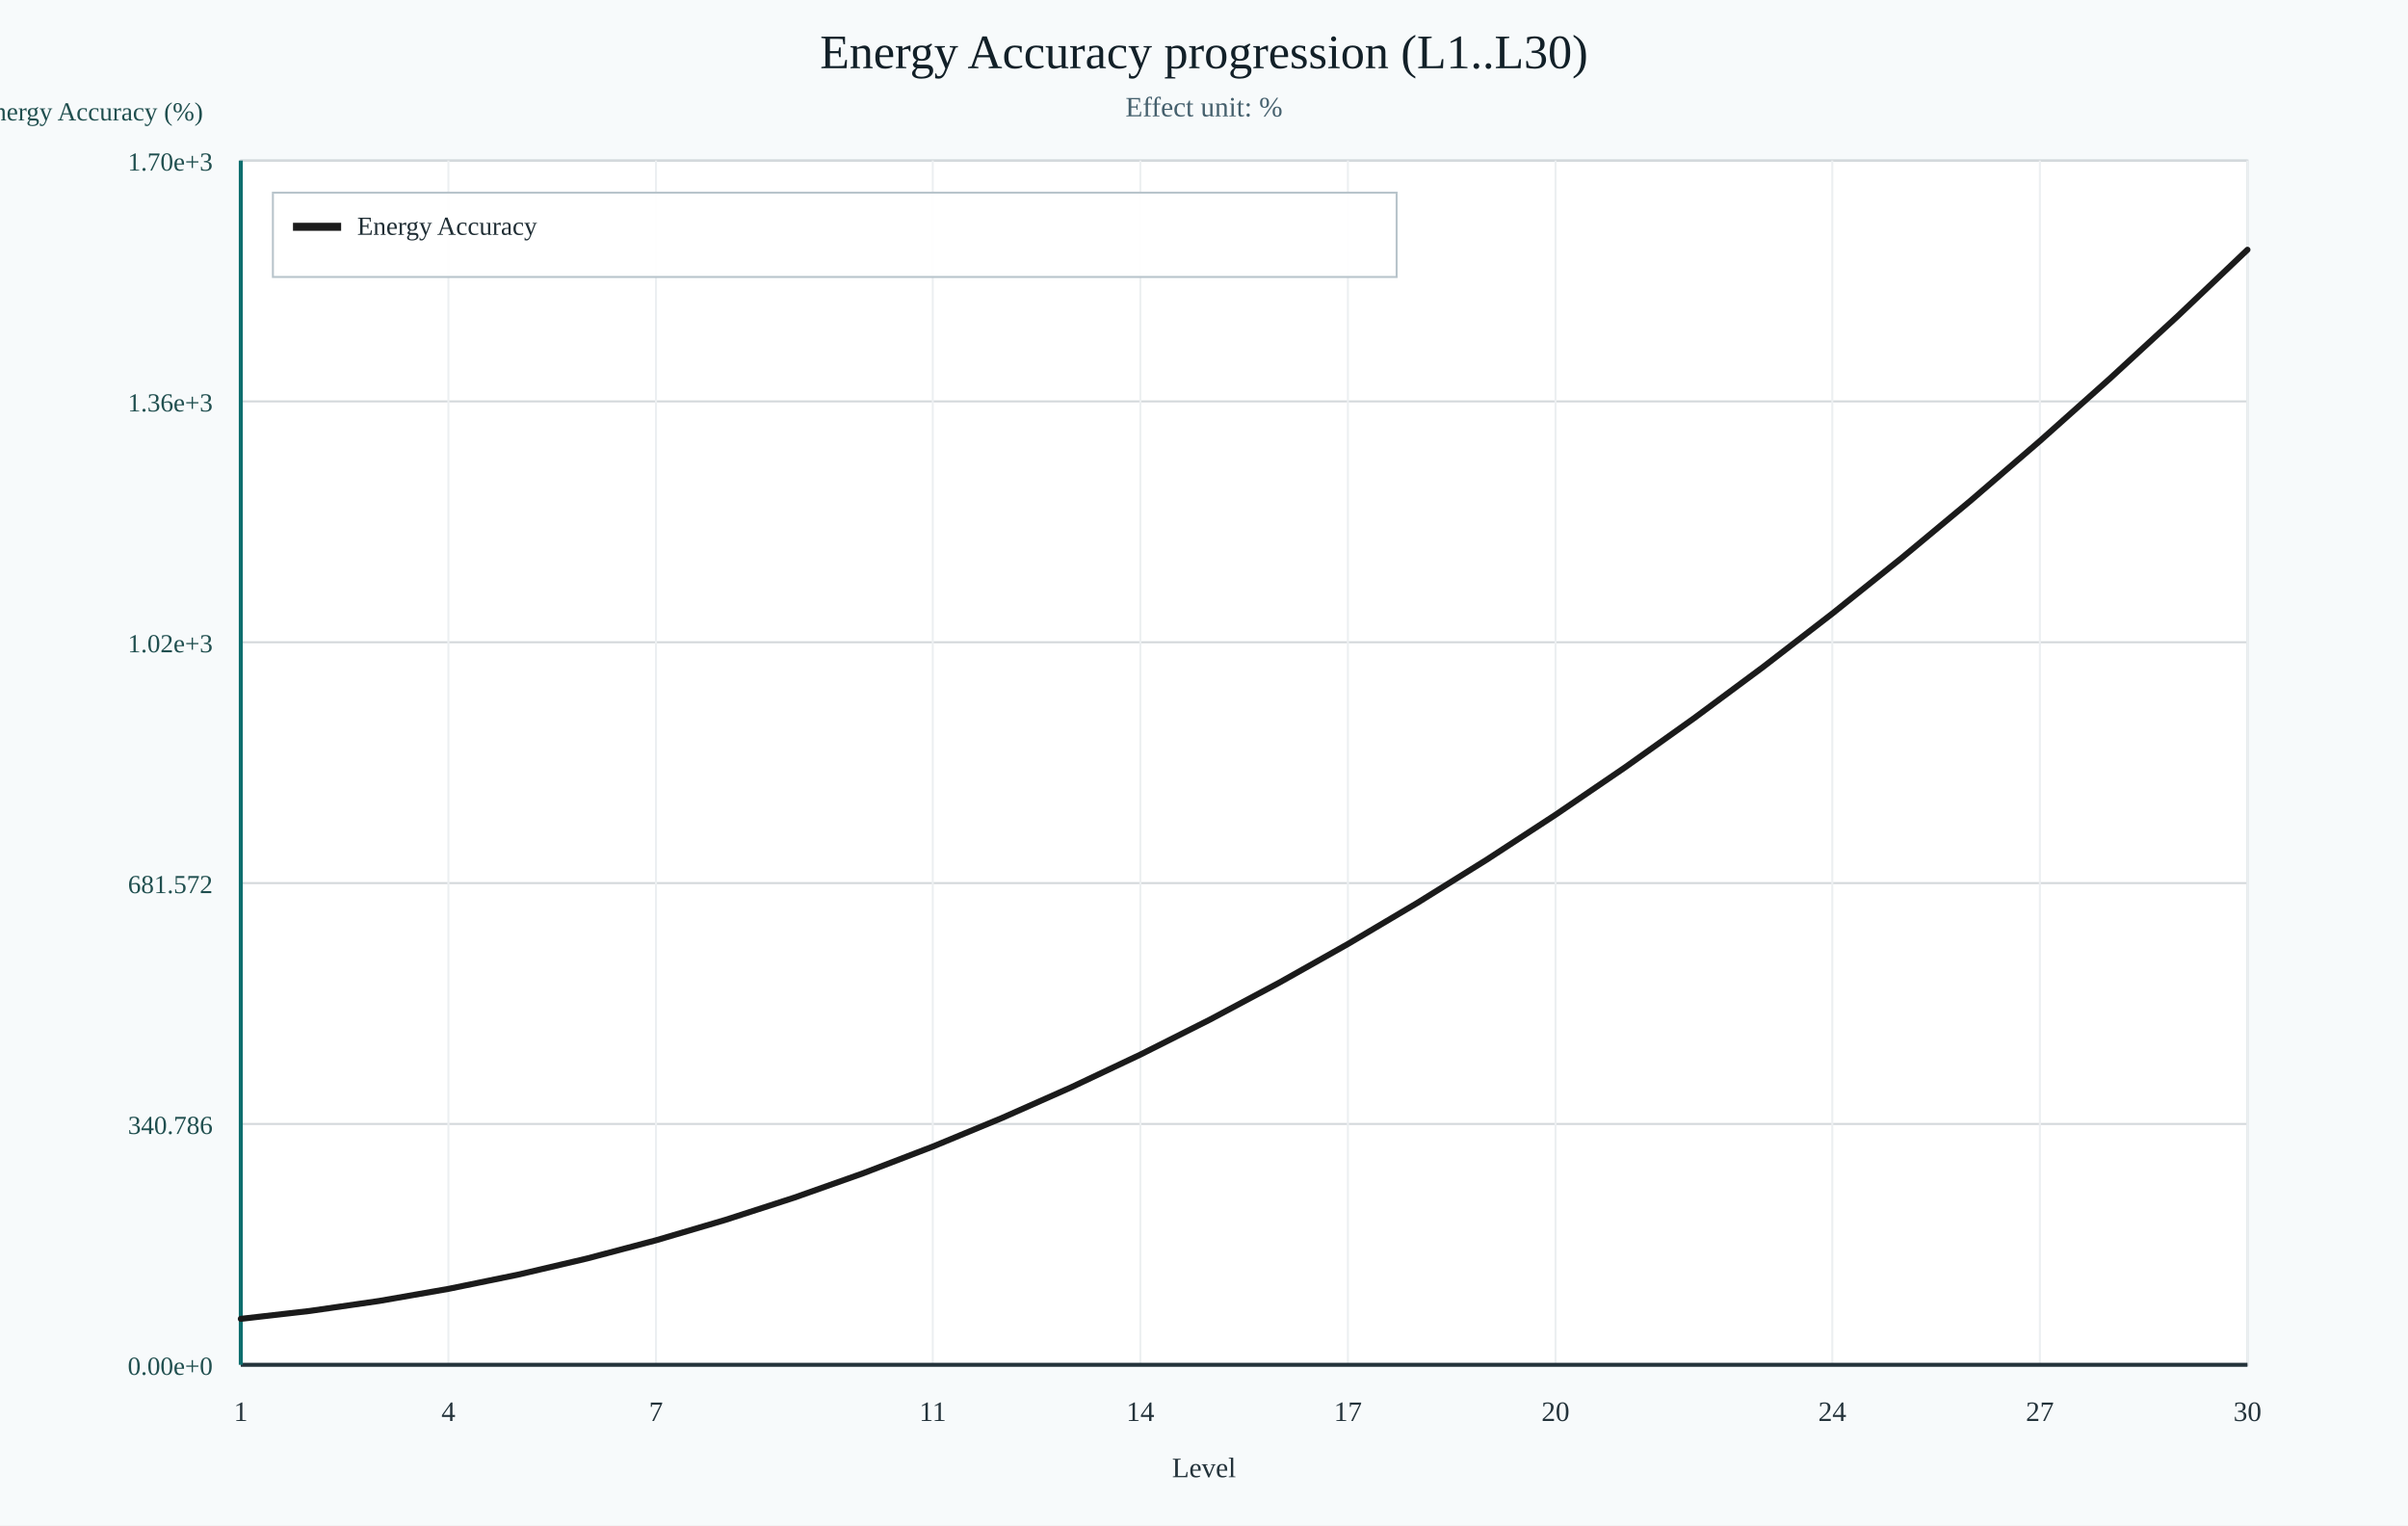
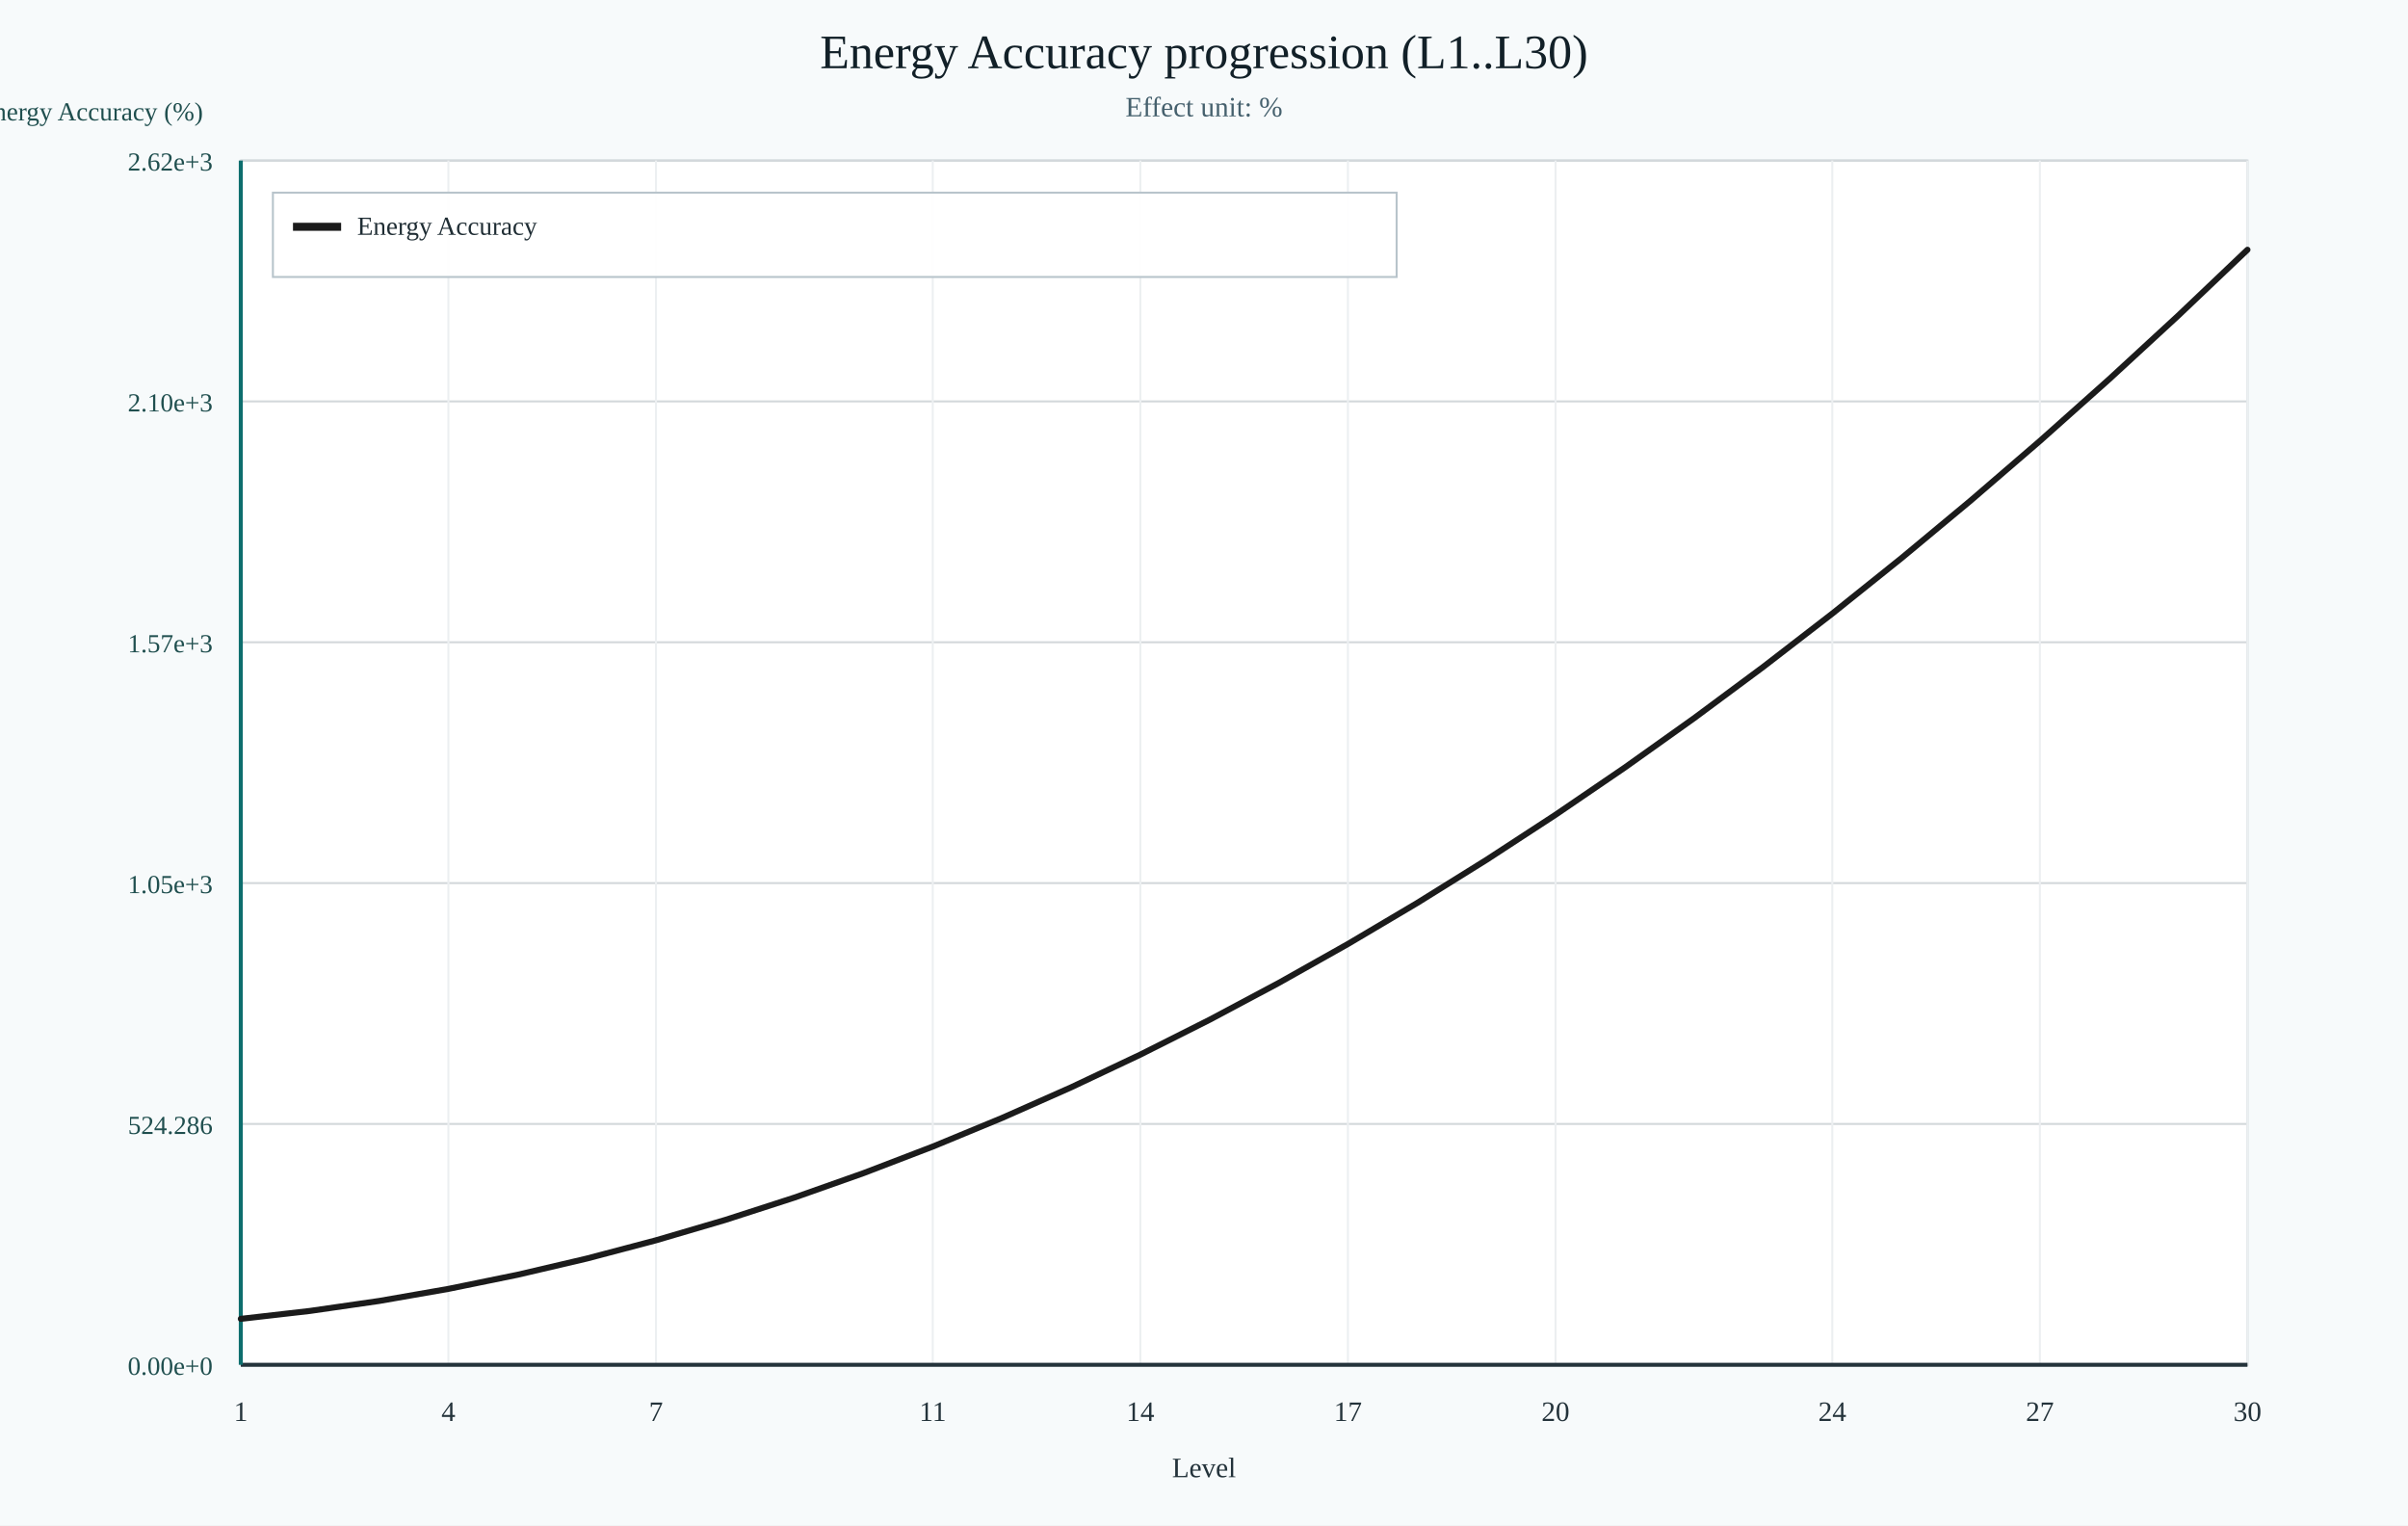
<svg xmlns="http://www.w3.org/2000/svg" width="1200" height="760" viewBox="0 0 1200 760">
  <rect x="0" y="0" width="1200" height="760" fill="#f7fafb" />
  <rect x="120" y="80" width="1000" height="600" fill="#ffffff" stroke="#cad3d8" />
  <line x1="120" y1="680.00" x2="1120" y2="680.00" stroke="#d3d8db" stroke-width="1" />
  <line x1="120" y1="560.00" x2="1120" y2="560.00" stroke="#d3d8db" stroke-width="1" />
  <line x1="120" y1="440.00" x2="1120" y2="440.00" stroke="#d3d8db" stroke-width="1" />
  <line x1="120" y1="320.00" x2="1120" y2="320.00" stroke="#d3d8db" stroke-width="1" />
  <line x1="120" y1="200.00" x2="1120" y2="200.00" stroke="#d3d8db" stroke-width="1" />
  <line x1="120" y1="80.00" x2="1120" y2="80.00" stroke="#d3d8db" stroke-width="1" />
  <line x1="120.00" y1="80" x2="120.00" y2="680" stroke="#eceff1" stroke-width="1" />
  <line x1="223.45" y1="80" x2="223.45" y2="680" stroke="#eceff1" stroke-width="1" />
  <line x1="326.90" y1="80" x2="326.90" y2="680" stroke="#eceff1" stroke-width="1" />
  <line x1="464.83" y1="80" x2="464.83" y2="680" stroke="#eceff1" stroke-width="1" />
  <line x1="568.28" y1="80" x2="568.28" y2="680" stroke="#eceff1" stroke-width="1" />
  <line x1="671.72" y1="80" x2="671.72" y2="680" stroke="#eceff1" stroke-width="1" />
  <line x1="775.17" y1="80" x2="775.17" y2="680" stroke="#eceff1" stroke-width="1" />
  <line x1="913.10" y1="80" x2="913.10" y2="680" stroke="#eceff1" stroke-width="1" />
  <line x1="1016.55" y1="80" x2="1016.55" y2="680" stroke="#eceff1" stroke-width="1" />
  <line x1="1120.00" y1="80" x2="1120.00" y2="680" stroke="#eceff1" stroke-width="1" />
  <line x1="120" y1="680" x2="1120" y2="680" stroke="#24333b" stroke-width="2" />
  <line x1="120" y1="80" x2="120" y2="680" stroke="#0d6e6e" stroke-width="2" />
  <path d="M 120.00 657.11 L 154.48 653.16 L 188.97 648.19 L 223.45 642.18 L 257.93 635.14 L 292.41 627.07 L 326.90 617.97 L 361.38 607.84 L 395.86 596.69 L 430.34 584.50 L 464.83 571.28 L 499.31 557.03 L 533.79 541.75 L 568.28 525.45 L 602.76 508.11 L 637.24 489.74 L 671.72 470.34 L 706.21 449.92 L 740.69 428.46 L 775.17 405.97 L 809.66 382.45 L 844.14 357.90 L 878.62 332.33 L 913.10 305.72 L 947.59 278.08 L 982.07 249.41 L 1016.55 219.72 L 1051.03 188.99 L 1085.52 157.23 L 1120.00 124.44" fill="none" stroke="#1b1b1b" stroke-width="3" stroke-linejoin="round" stroke-linecap="round" />
  <g>
    <rect x="136" y="96" width="560" height="42" fill="#ffffff" fill-opacity="0.92" stroke="#b8c4cb" />
    <g>
      <line x1="146" y1="113" x2="170" y2="113" stroke="#1b1b1b" stroke-width="4" />
      <text x="178" y="117" font-size="13" fill="#1f2d34">Energy Accuracy</text>
    </g>
  </g>
  <text x="120.00" y="708" font-size="14" text-anchor="middle" fill="#24333b">1</text>
  <text x="223.45" y="708" font-size="14" text-anchor="middle" fill="#24333b">4</text>
  <text x="326.90" y="708" font-size="14" text-anchor="middle" fill="#24333b">7</text>
  <text x="464.83" y="708" font-size="14" text-anchor="middle" fill="#24333b">11</text>
  <text x="568.28" y="708" font-size="14" text-anchor="middle" fill="#24333b">14</text>
  <text x="671.72" y="708" font-size="14" text-anchor="middle" fill="#24333b">17</text>
  <text x="775.17" y="708" font-size="14" text-anchor="middle" fill="#24333b">20</text>
  <text x="913.10" y="708" font-size="14" text-anchor="middle" fill="#24333b">24</text>
  <text x="1016.55" y="708" font-size="14" text-anchor="middle" fill="#24333b">27</text>
  <text x="1120.00" y="708" font-size="14" text-anchor="middle" fill="#24333b">30</text>
  <text x="106" y="685.00" font-size="13" text-anchor="end" fill="#204f4f">0.00e+0</text>
-   <text x="106" y="565.00" font-size="13" text-anchor="end" fill="#204f4f">340.786</text>
-   <text x="106" y="445.00" font-size="13" text-anchor="end" fill="#204f4f">681.572</text>
-   <text x="106" y="325.00" font-size="13" text-anchor="end" fill="#204f4f">1.02e+3</text>
-   <text x="106" y="205.00" font-size="13" text-anchor="end" fill="#204f4f">1.36e+3</text>
-   <text x="106" y="85.00" font-size="13" text-anchor="end" fill="#204f4f">1.70e+3</text>
+   <text x="106" y="565.00" font-size="13" text-anchor="end" fill="#204f4f">524.286</text>
+   <text x="106" y="445.00" font-size="13" text-anchor="end" fill="#204f4f">1.05e+3</text>
+   <text x="106" y="325.00" font-size="13" text-anchor="end" fill="#204f4f">1.57e+3</text>
+   <text x="106" y="205.00" font-size="13" text-anchor="end" fill="#204f4f">2.10e+3</text>
+   <text x="106" y="85.00" font-size="13" text-anchor="end" fill="#204f4f">2.62e+3</text>
  <text x="600" y="34" font-size="24" text-anchor="middle" fill="#122028">Energy Accuracy progression (L1..L30)</text>
  <text x="600" y="58" font-size="14" text-anchor="middle" fill="#45606d">Effect unit: %</text>
  <text x="600" y="736" font-size="14" text-anchor="middle" fill="#24333b">Level</text>
  <text x="45" y="60" font-size="13" text-anchor="middle" fill="#204f4f">Energy Accuracy (%)</text>
</svg>
